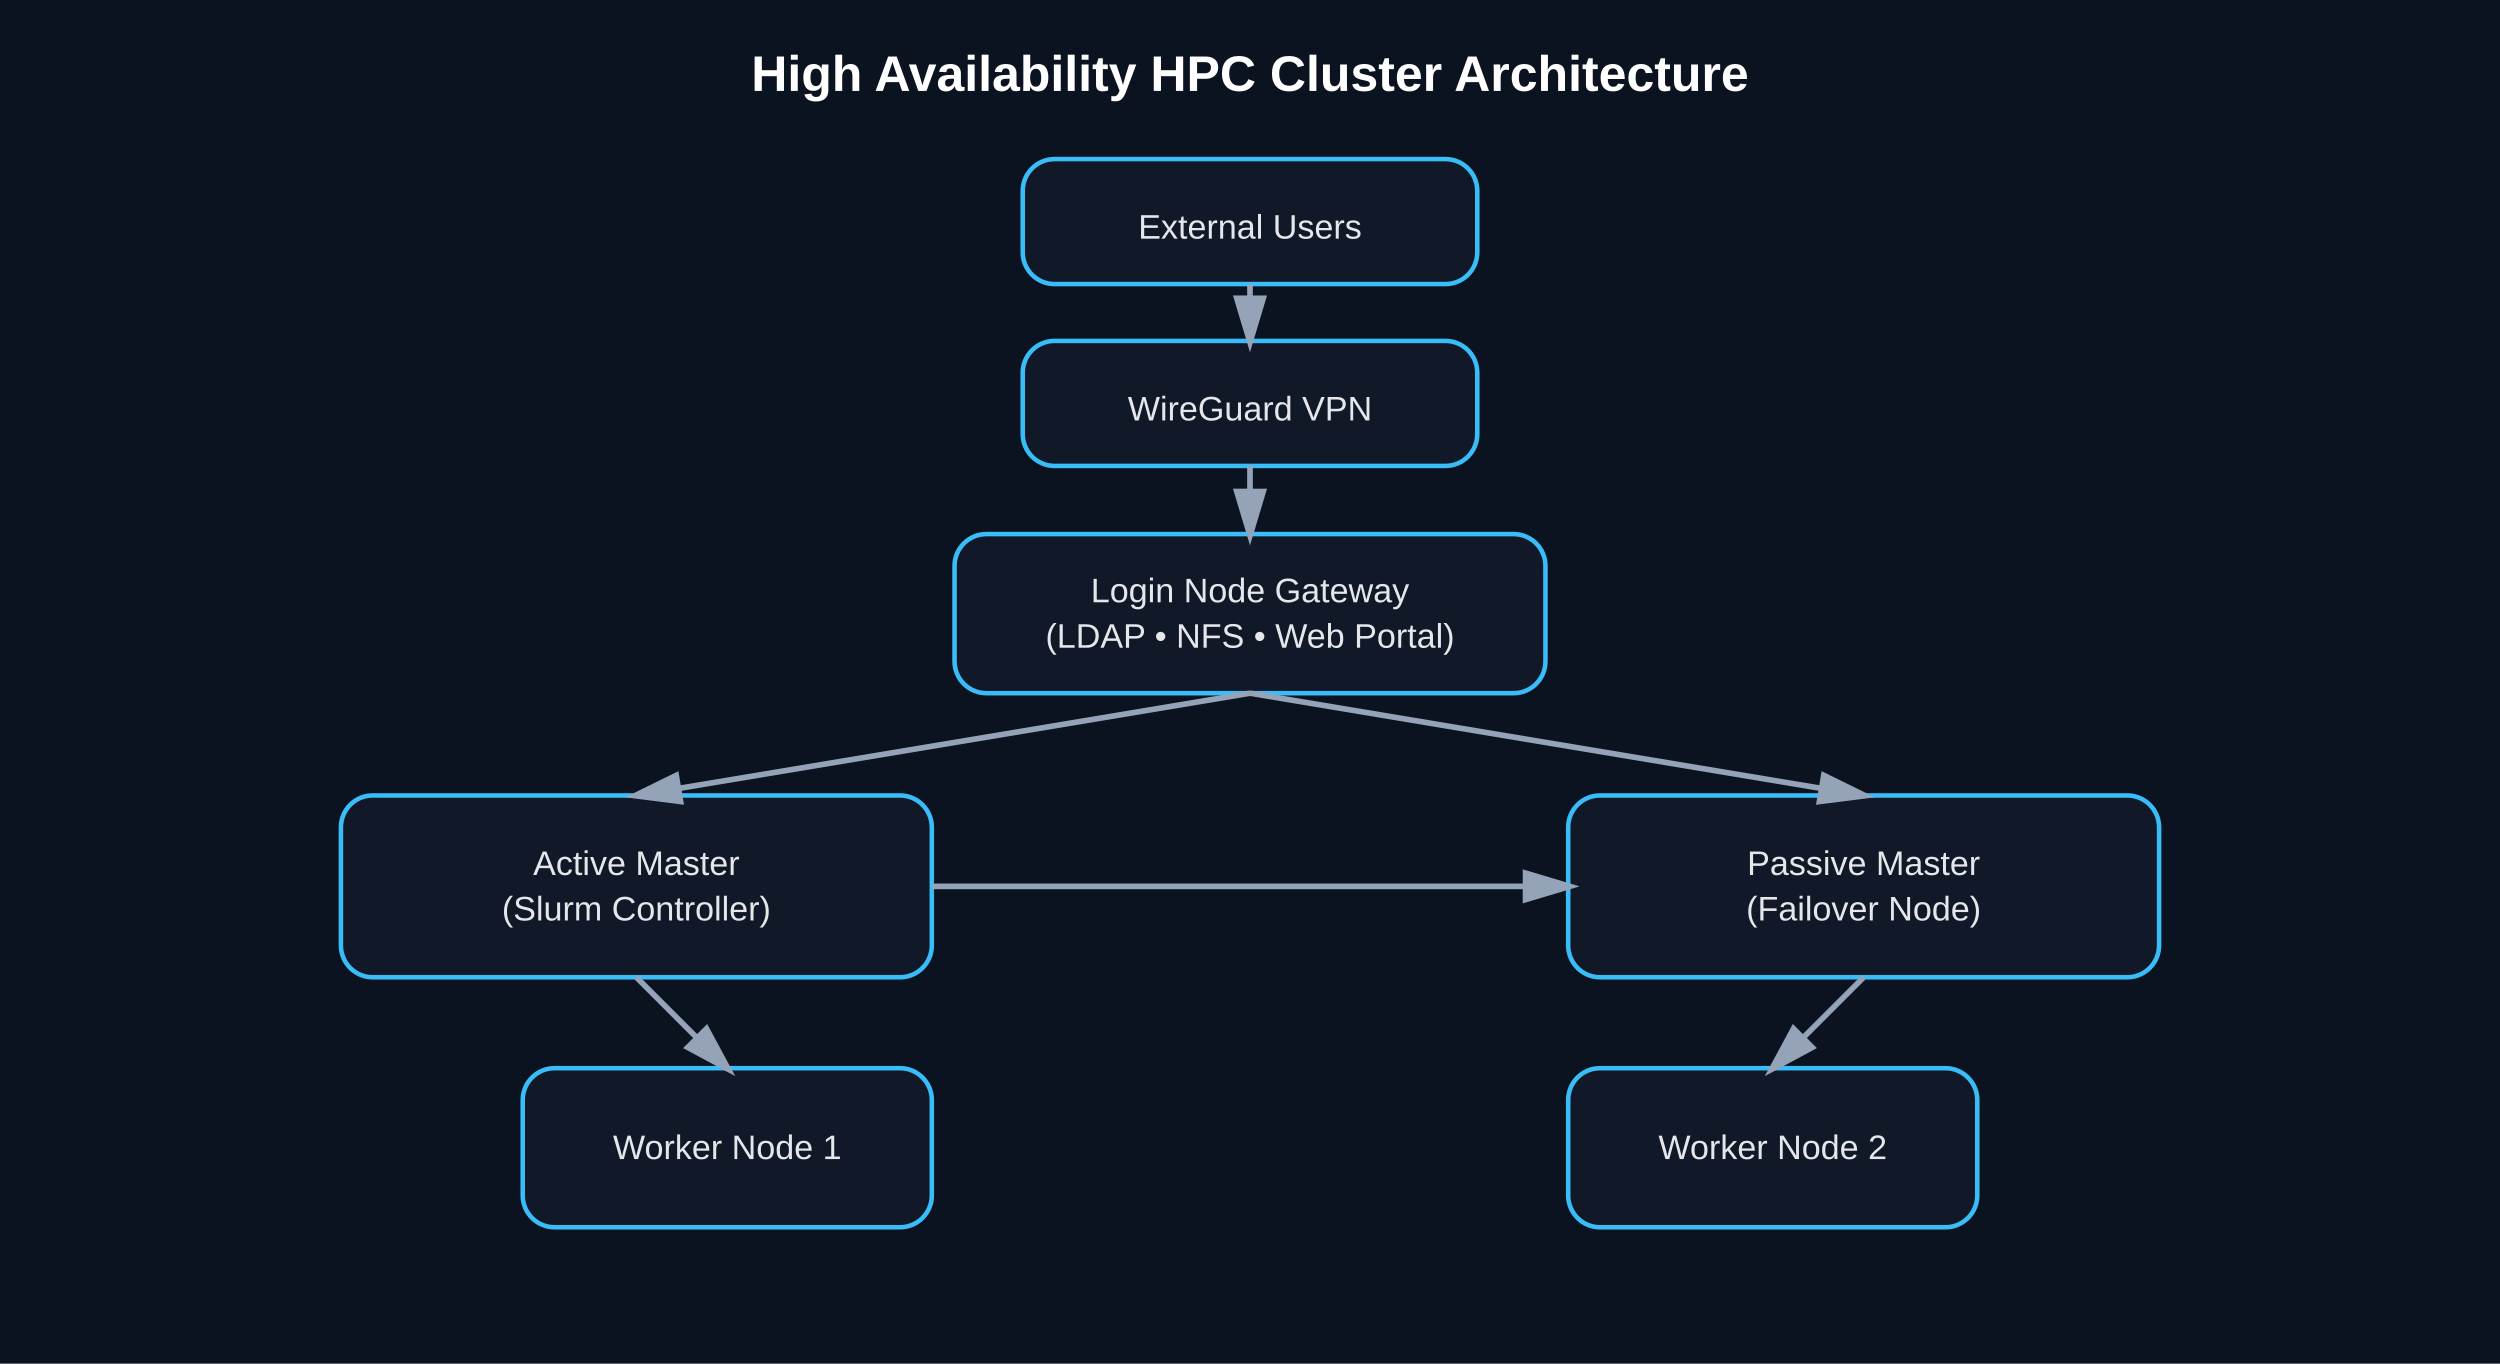
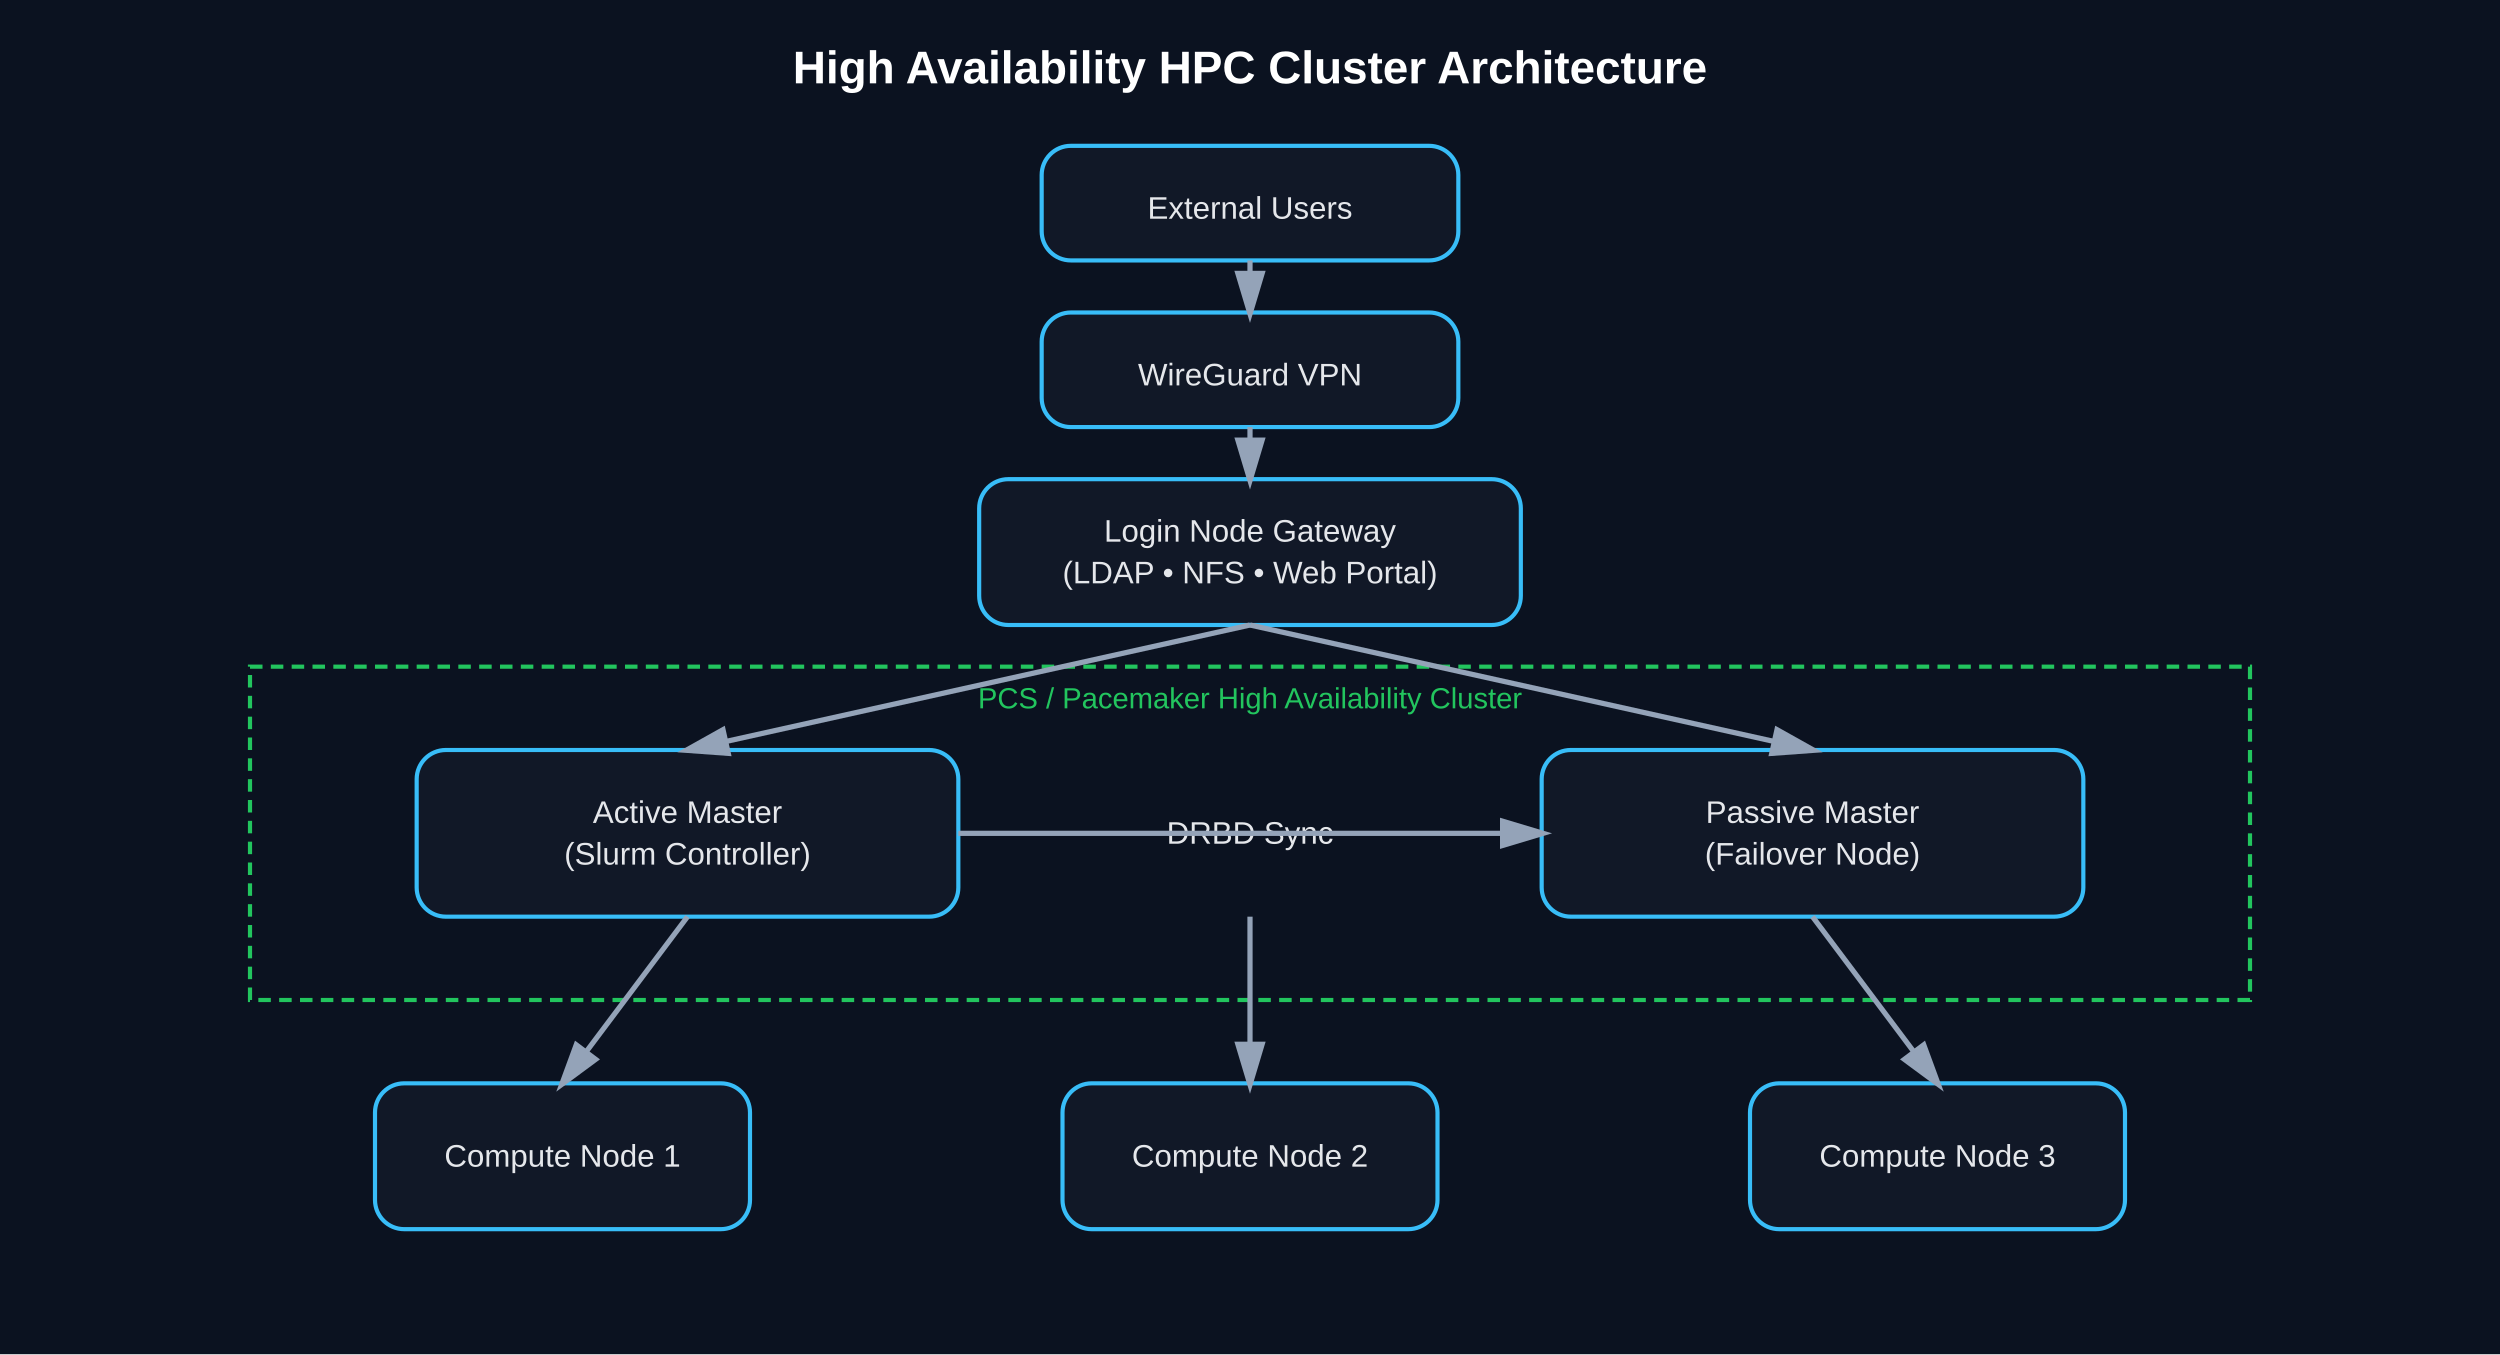
- <svg xmlns="http://www.w3.org/2000/svg" width="1100" height="600" viewBox="0 0 1100 600">
+ <svg xmlns="http://www.w3.org/2000/svg" width="1200" height="650" viewBox="0 0 1200 650">
  <style>
-     .bg { fill:#0b1220; }
-     .box { fill:#111827; stroke:#38bdf8; stroke-width:2; rx:14; }
-     .title { fill:white; font-family:Arial; font-size:22px; font-weight:bold; }
-     .label { fill:#e5e7eb; font-family:Arial; font-size:15px; }
-     .arrow { stroke:#94a3b8; stroke-width:2.5; marker-end:url(#arrow); }
-   </style>
+ .bg { fill:#0b1220; }
+ .box { fill:#111827; stroke:#38bdf8; stroke-width:2; rx:14; }
+ .title { fill:white; font-family:Arial; font-size:22px; font-weight:bold; }
+ .label { fill:#e5e7eb; font-family:Arial; font-size:15px; }
+ .arrow { stroke:#94a3b8; stroke-width:2.5; marker-end:url(#arrow); }
+ .cluster { fill:none; stroke:#22c55e; stroke-width:2; stroke-dasharray:6 4; }
+ .clusterText { fill:#22c55e; font-family:Arial; font-size:14px; }
+ </style>
  <defs>
    <marker id="arrow" markerWidth="10" markerHeight="10" refX="8" refY="3" orient="auto">
      <polygon points="0 0, 10 3, 0 6" fill="#94a3b8" />
    </marker>
  </defs>
  <rect width="100%" height="100%" class="bg" />
-   <text x="550" y="40" text-anchor="middle" class="title">
-     High Availability HPC Cluster Architecture
-   </text>
-   <rect x="450" y="70" width="200" height="55" class="box" />
-   <text x="550" y="105" text-anchor="middle" class="label">External Users</text>
-   <rect x="450" y="150" width="200" height="55" class="box" />
-   <text x="550" y="185" text-anchor="middle" class="label">WireGuard VPN</text>
-   <rect x="420" y="235" width="260" height="70" class="box" />
-   <text x="550" y="265" text-anchor="middle" class="label">Login Node Gateway</text>
-   <text x="550" y="285" text-anchor="middle" class="label">(LDAP • NFS • Web Portal)</text>
-   <rect x="150" y="350" width="260" height="80" class="box" />
-   <text x="280" y="385" text-anchor="middle" class="label">Active Master</text>
-   <text x="280" y="405" text-anchor="middle" class="label">(Slurm Controller)</text>
-   <rect x="690" y="350" width="260" height="80" class="box" />
-   <text x="820" y="385" text-anchor="middle" class="label">Passive Master</text>
-   <text x="820" y="405" text-anchor="middle" class="label">(Failover Node)</text>
-   <rect x="230" y="470" width="180" height="70" class="box" />
-   <text x="320" y="510" text-anchor="middle" class="label">Worker Node 1</text>
-   <rect x="690" y="470" width="180" height="70" class="box" />
-   <text x="780" y="510" text-anchor="middle" class="label">Worker Node 2</text>
-   <line x1="550" y1="125" x2="550" y2="150" class="arrow" />
-   <line x1="550" y1="205" x2="550" y2="235" class="arrow" />
-   <line x1="550" y1="305" x2="280" y2="350" class="arrow" />
-   <line x1="550" y1="305" x2="820" y2="350" class="arrow" />
-   <line x1="280" y1="430" x2="320" y2="470" class="arrow" />
-   <line x1="820" y1="430" x2="780" y2="470" class="arrow" />
-   <line x1="410" y1="390" x2="690" y2="390" class="arrow" />
+   <text x="600" y="40" text-anchor="middle" class="title">
+ High Availability HPC Cluster Architecture
+ </text>
+   <rect x="500" y="70" width="200" height="55" class="box" />
+   <text x="600" y="105" text-anchor="middle" class="label">External Users</text>
+   <rect x="500" y="150" width="200" height="55" class="box" />
+   <text x="600" y="185" text-anchor="middle" class="label">WireGuard VPN</text>
+   <rect x="470" y="230" width="260" height="70" class="box" />
+   <text x="600" y="260" text-anchor="middle" class="label">Login Node Gateway</text>
+   <text x="600" y="280" text-anchor="middle" class="label">(LDAP • NFS • Web Portal)</text>
+   <rect x="120" y="320" width="960" height="160" class="cluster" />
+   <text x="600" y="340" text-anchor="middle" class="clusterText">
+ PCS / Pacemaker High Availability Cluster
+ </text>
+   <rect x="200" y="360" width="260" height="80" class="box" />
+   <text x="330" y="395" text-anchor="middle" class="label">Active Master</text>
+   <text x="330" y="415" text-anchor="middle" class="label">(Slurm Controller)</text>
+   <rect x="740" y="360" width="260" height="80" class="box" />
+   <text x="870" y="395" text-anchor="middle" class="label">Passive Master</text>
+   <text x="870" y="415" text-anchor="middle" class="label">(Failover Node)</text>
+   <text x="600" y="405" text-anchor="middle" class="label">DRBD Sync</text>
+   <rect x="180" y="520" width="180" height="70" class="box" />
+   <text x="270" y="560" text-anchor="middle" class="label">Compute Node 1</text>
+   <rect x="510" y="520" width="180" height="70" class="box" />
+   <text x="600" y="560" text-anchor="middle" class="label">Compute Node 2</text>
+   <rect x="840" y="520" width="180" height="70" class="box" />
+   <text x="930" y="560" text-anchor="middle" class="label">Compute Node 3</text>
+   <line x1="600" y1="125" x2="600" y2="150" class="arrow" />
+   <line x1="600" y1="205" x2="600" y2="230" class="arrow" />
+   <line x1="600" y1="300" x2="330" y2="360" class="arrow" />
+   <line x1="600" y1="300" x2="870" y2="360" class="arrow" />
+   <line x1="460" y1="400" x2="740" y2="400" class="arrow" />
+   <line x1="330" y1="440" x2="270" y2="520" class="arrow" />
+   <line x1="600" y1="440" x2="600" y2="520" class="arrow" />
+   <line x1="870" y1="440" x2="930" y2="520" class="arrow" />
</svg>
